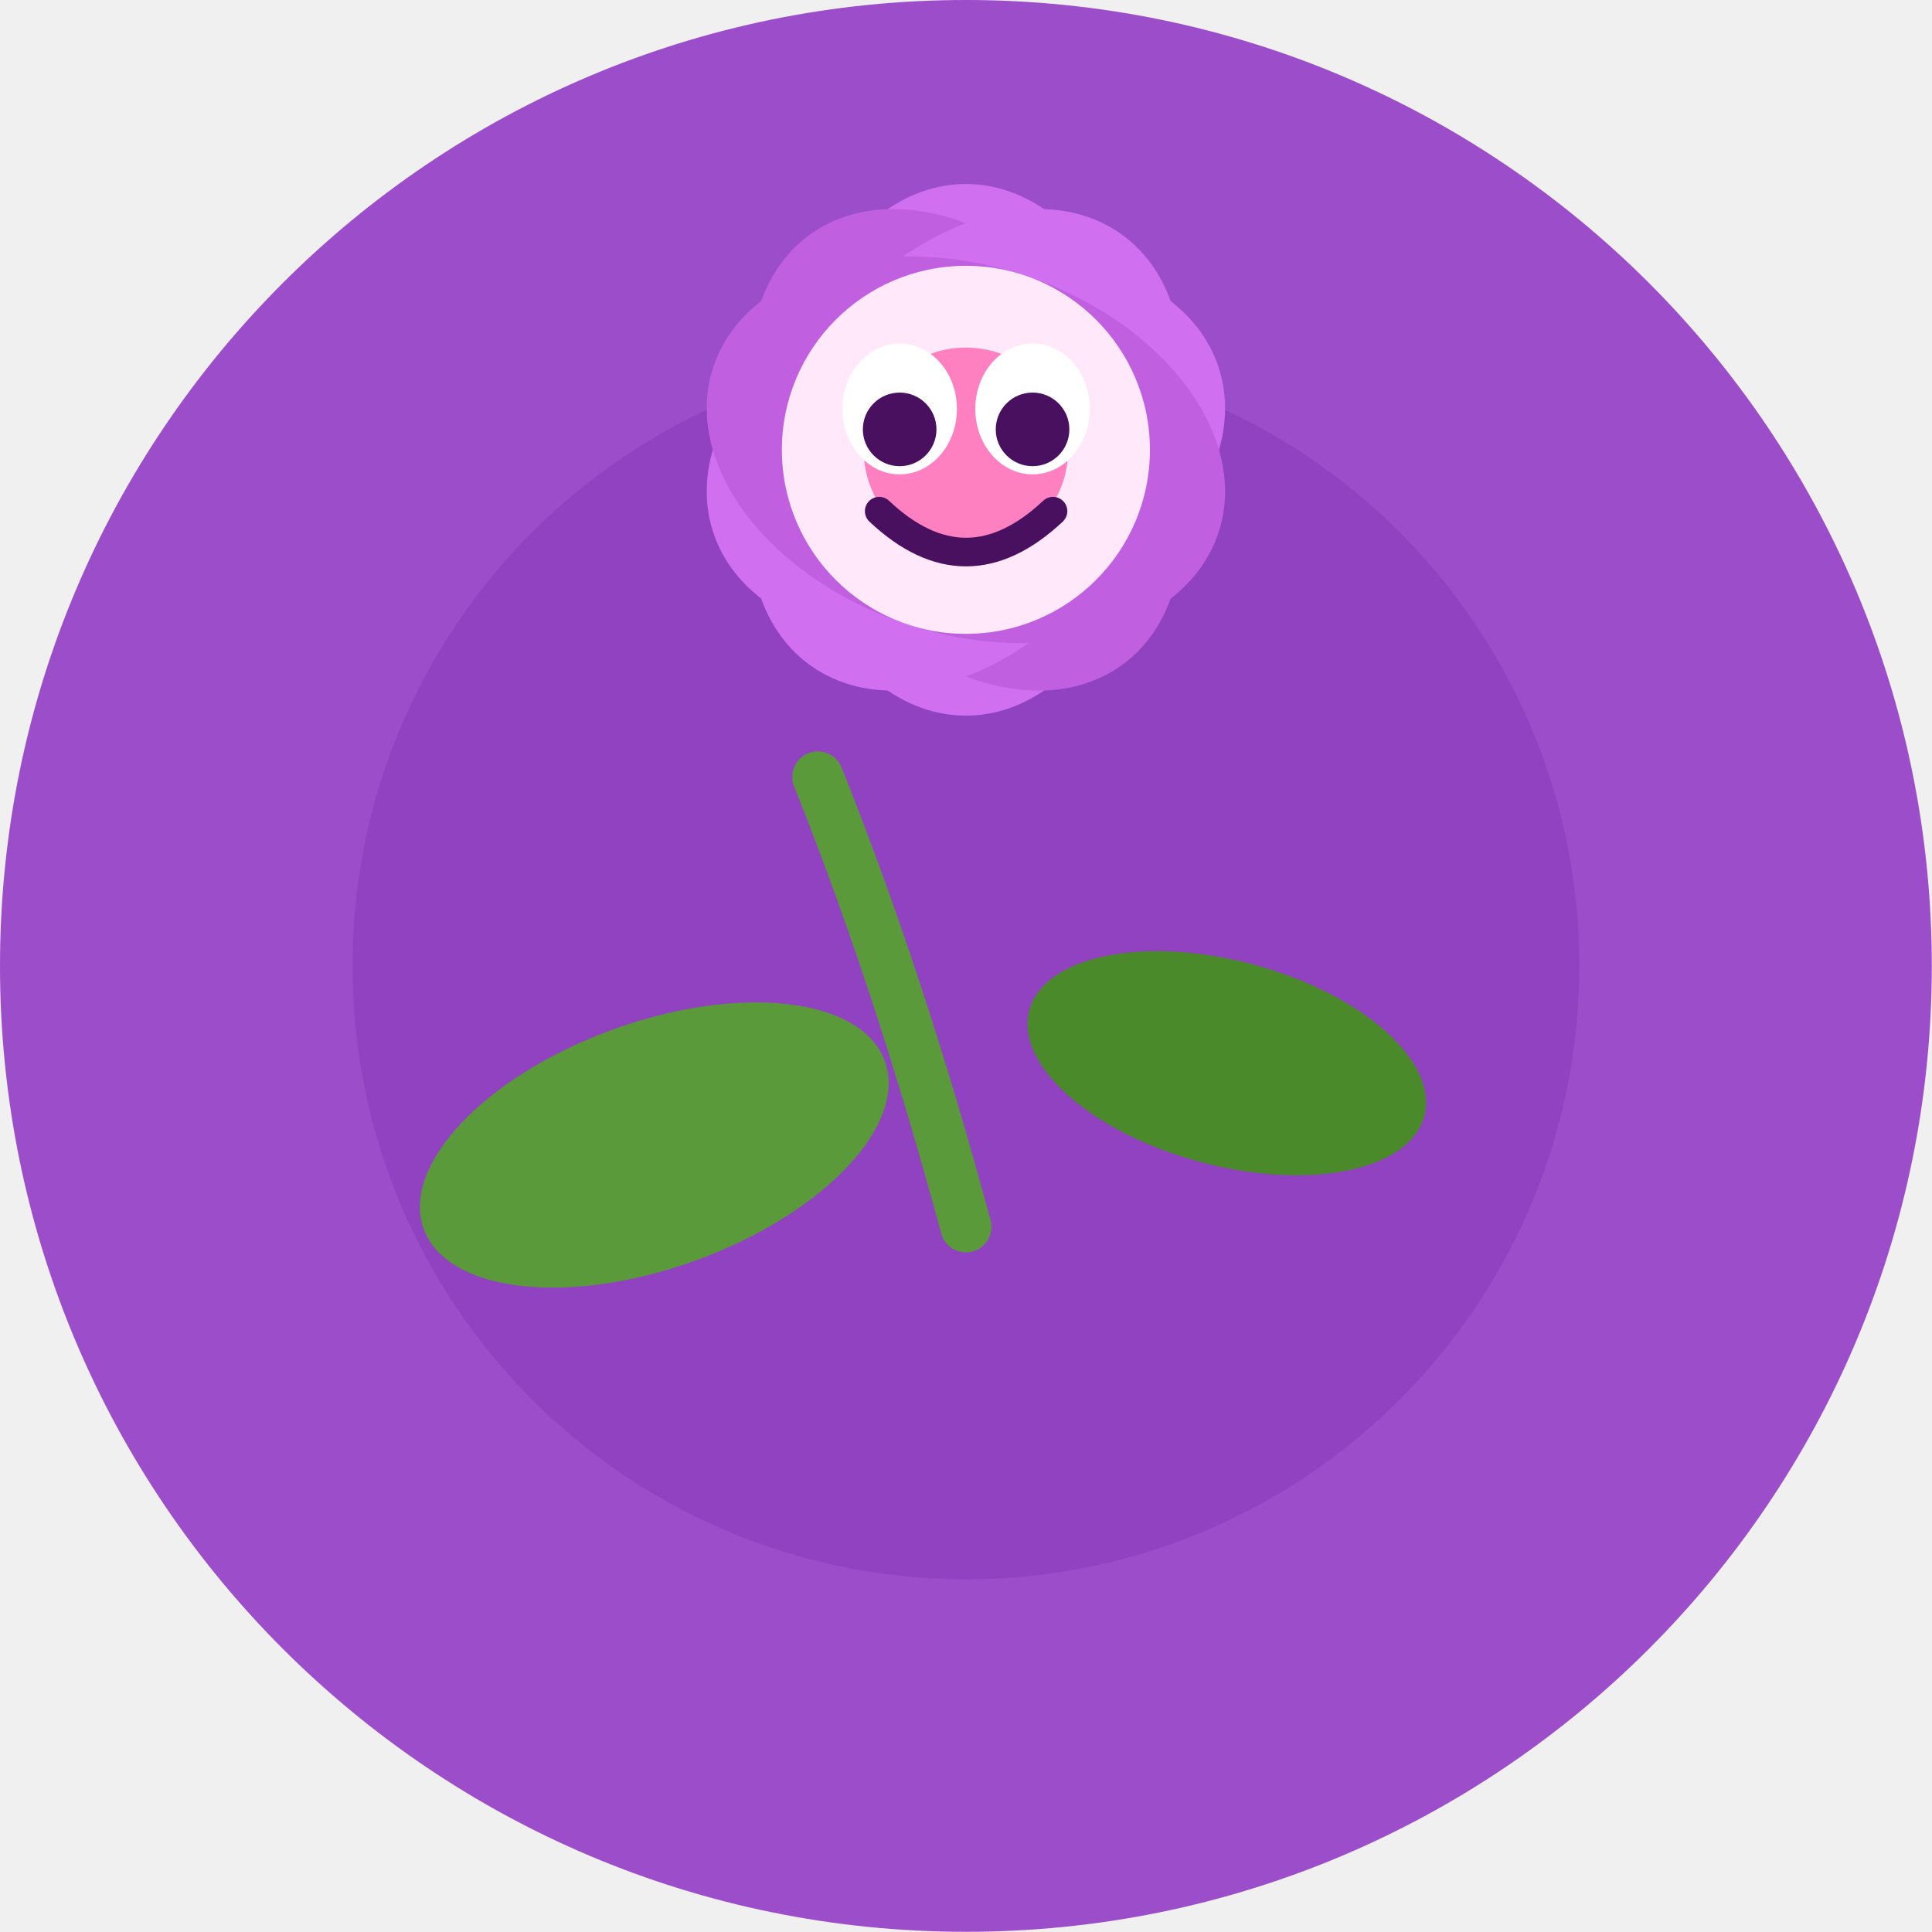
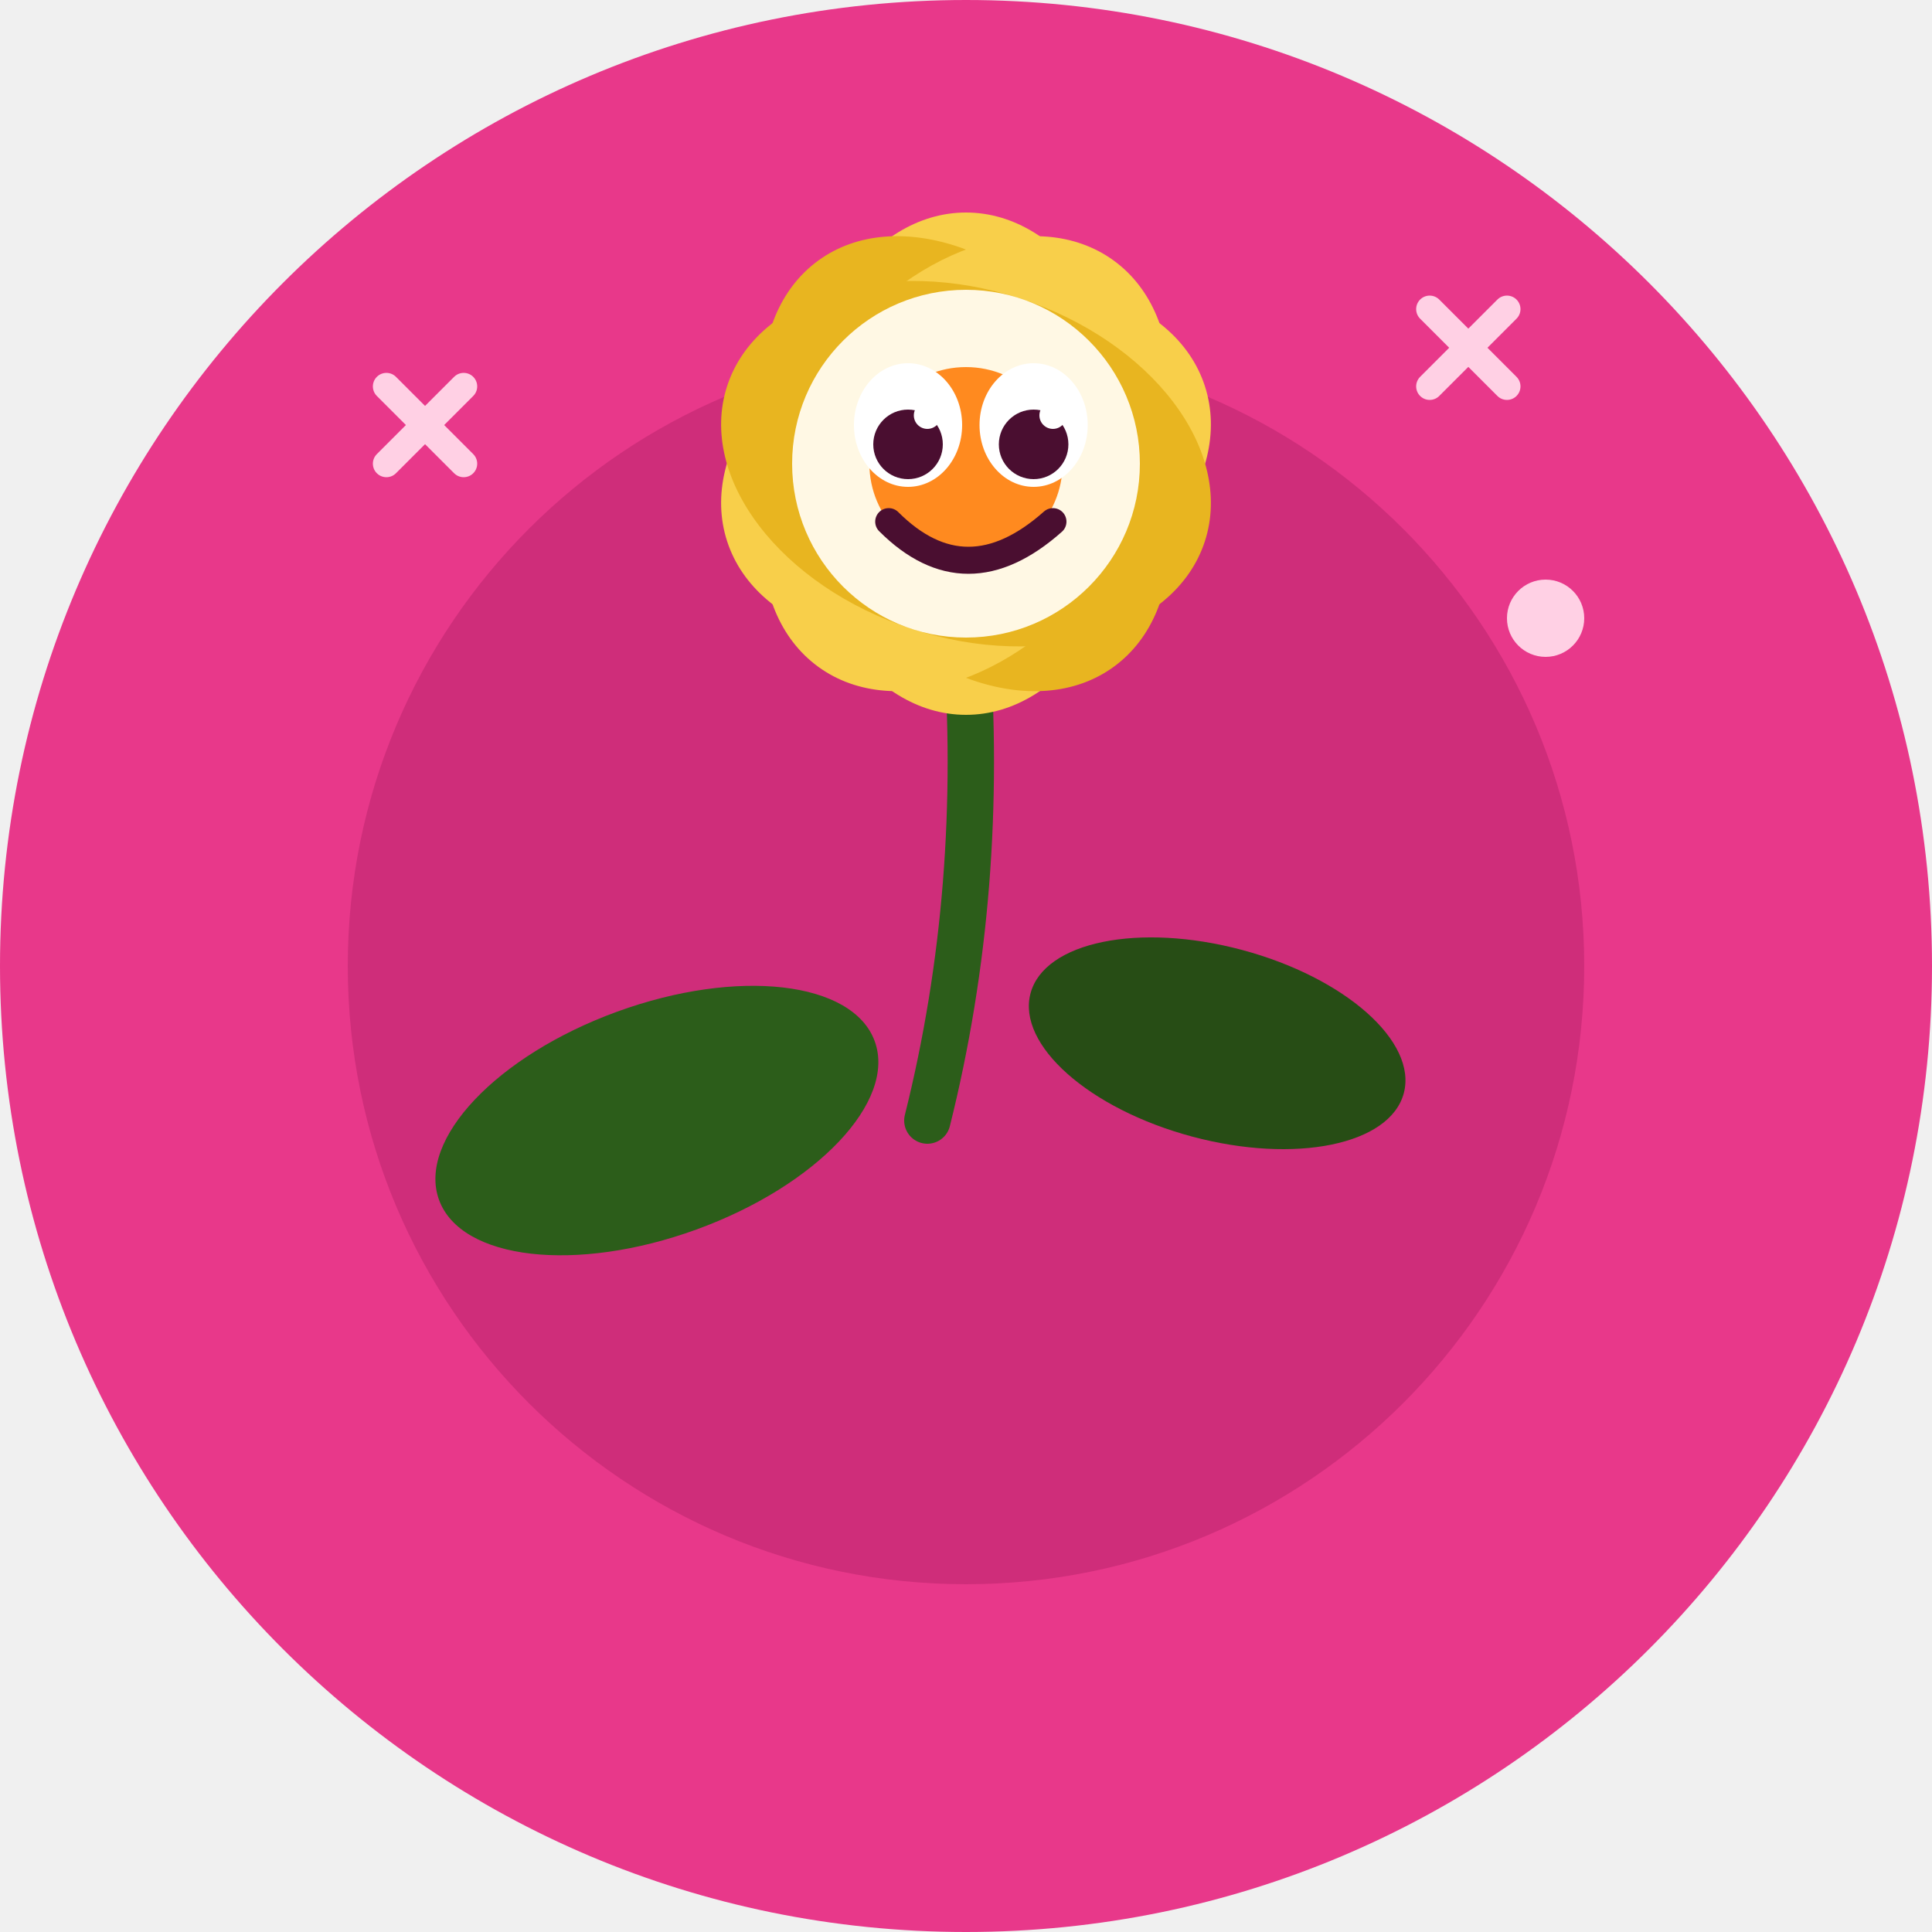
- <svg xmlns="http://www.w3.org/2000/svg" width="94.49" height="94.49" viewBox="0 0 94.49 94.49">
-   <circle cx="47.24" cy="47.24" r="47.24" fill="#9b4dca" />
-   <circle cx="47.24" cy="47.24" r="30" fill="#7a2aaa" fill-opacity="0.3" />
-   <path d="M47.24 60 Q44 48 40 38" stroke="#5a9a3a" stroke-width="2.5" fill="none" stroke-linecap="round" />
-   <ellipse cx="32" cy="56" rx="12" ry="6" fill="#5a9a3a" transform="rotate(-20 32 56)" />
-   <ellipse cx="60" cy="52" rx="10" ry="5" fill="#4a8a2a" transform="rotate(15 60 52)" />
-   <ellipse cx="47.24" cy="22" rx="9" ry="13" fill="#d070f0" />
-   <ellipse cx="47.24" cy="22" rx="9" ry="13" fill="#d070f0" transform="rotate(72 47.24 22)" />
-   <ellipse cx="47.24" cy="22" rx="9" ry="13" fill="#c060e0" transform="rotate(144 47.24 22)" />
-   <ellipse cx="47.24" cy="22" rx="9" ry="13" fill="#d070f0" transform="rotate(216 47.24 22)" />
-   <ellipse cx="47.24" cy="22" rx="9" ry="13" fill="#c060e0" transform="rotate(288 47.24 22)" />
-   <circle cx="47.24" cy="22" r="9" fill="#ffe8fa" />
-   <circle cx="47.24" cy="22" r="5" fill="#ff80c0" />
-   <ellipse cx="44" cy="20" rx="2.8" ry="3.2" fill="white" />
-   <circle cx="44" cy="21" r="1.8" fill="#4a1060" />
-   <ellipse cx="50.5" cy="20" rx="2.8" ry="3.2" fill="white" />
-   <circle cx="50.5" cy="21" r="1.8" fill="#4a1060" />
-   <path d="M43 25 Q47.24 29 51.5 25" stroke="#4a1060" stroke-width="1.4" fill="none" stroke-linecap="round" />
+ <svg xmlns="http://www.w3.org/2000/svg" width="100" height="100" viewBox="0 0 100 100">
+   <circle cx="50" cy="50" r="50" fill="#e8388a" />
+   <g>
+     <circle cx="50" cy="50" r="32" fill="#9a1858" fill-opacity="0.32" />
+     <path d="M50 33 Q51 46 48 58" stroke="#2c5d1a" stroke-width="2.4" fill="none" stroke-linecap="round" />
+     <ellipse cx="34" cy="58" rx="12" ry="6" fill="#2c5d1a" transform="rotate(-20 34 58)" />
+     <ellipse cx="63" cy="54" rx="10" ry="5" fill="#274d15" transform="rotate(15 63 54)" />
+     <ellipse cx="50" cy="24" rx="9" ry="13" fill="#f8cf4a" />
+     <ellipse cx="50" cy="24" rx="9" ry="13" fill="#f8cf4a" transform="rotate(72 50 24)" />
+     <ellipse cx="50" cy="24" rx="9" ry="13" fill="#e8b520" transform="rotate(144 50 24)" />
+     <ellipse cx="50" cy="24" rx="9" ry="13" fill="#f8cf4a" transform="rotate(216 50 24)" />
+     <ellipse cx="50" cy="24" rx="9" ry="13" fill="#e8b520" transform="rotate(288 50 24)" />
+     <circle cx="50" cy="24" r="9" fill="#fff8e4" />
+     <circle cx="50" cy="24" r="5" fill="#ff8a1f" />
+     <ellipse cx="47" cy="22" rx="2.8" ry="3.2" fill="white" />
+     <circle cx="47" cy="23" r="1.8" fill="#4a0e30" />
+     <circle cx="48" cy="21.5" r="0.7" fill="white" />
+     <ellipse cx="53.5" cy="22" rx="2.8" ry="3.2" fill="white" />
+     <circle cx="53.5" cy="23" r="1.8" fill="#4a0e30" />
+     <circle cx="54.5" cy="21.5" r="0.7" fill="white" />
+     <path d="M46 27 Q50 31 54.5 27" stroke="#4a0e30" stroke-width="1.4" fill="none" stroke-linecap="round" />
+     <line x1="20" y1="20" x2="24" y2="24" stroke="#ffd0e4" stroke-width="1.4" stroke-linecap="round" />
+     <line x1="24" y1="20" x2="20" y2="24" stroke="#ffd0e4" stroke-width="1.4" stroke-linecap="round" />
+     <line x1="74" y1="16" x2="78" y2="20" stroke="#ffd0e4" stroke-width="1.4" stroke-linecap="round" />
+     <line x1="78" y1="16" x2="74" y2="20" stroke="#ffd0e4" stroke-width="1.4" stroke-linecap="round" />
+     <circle cx="80" cy="32" r="2" fill="#ffd0e4" />
+   </g>
</svg>
